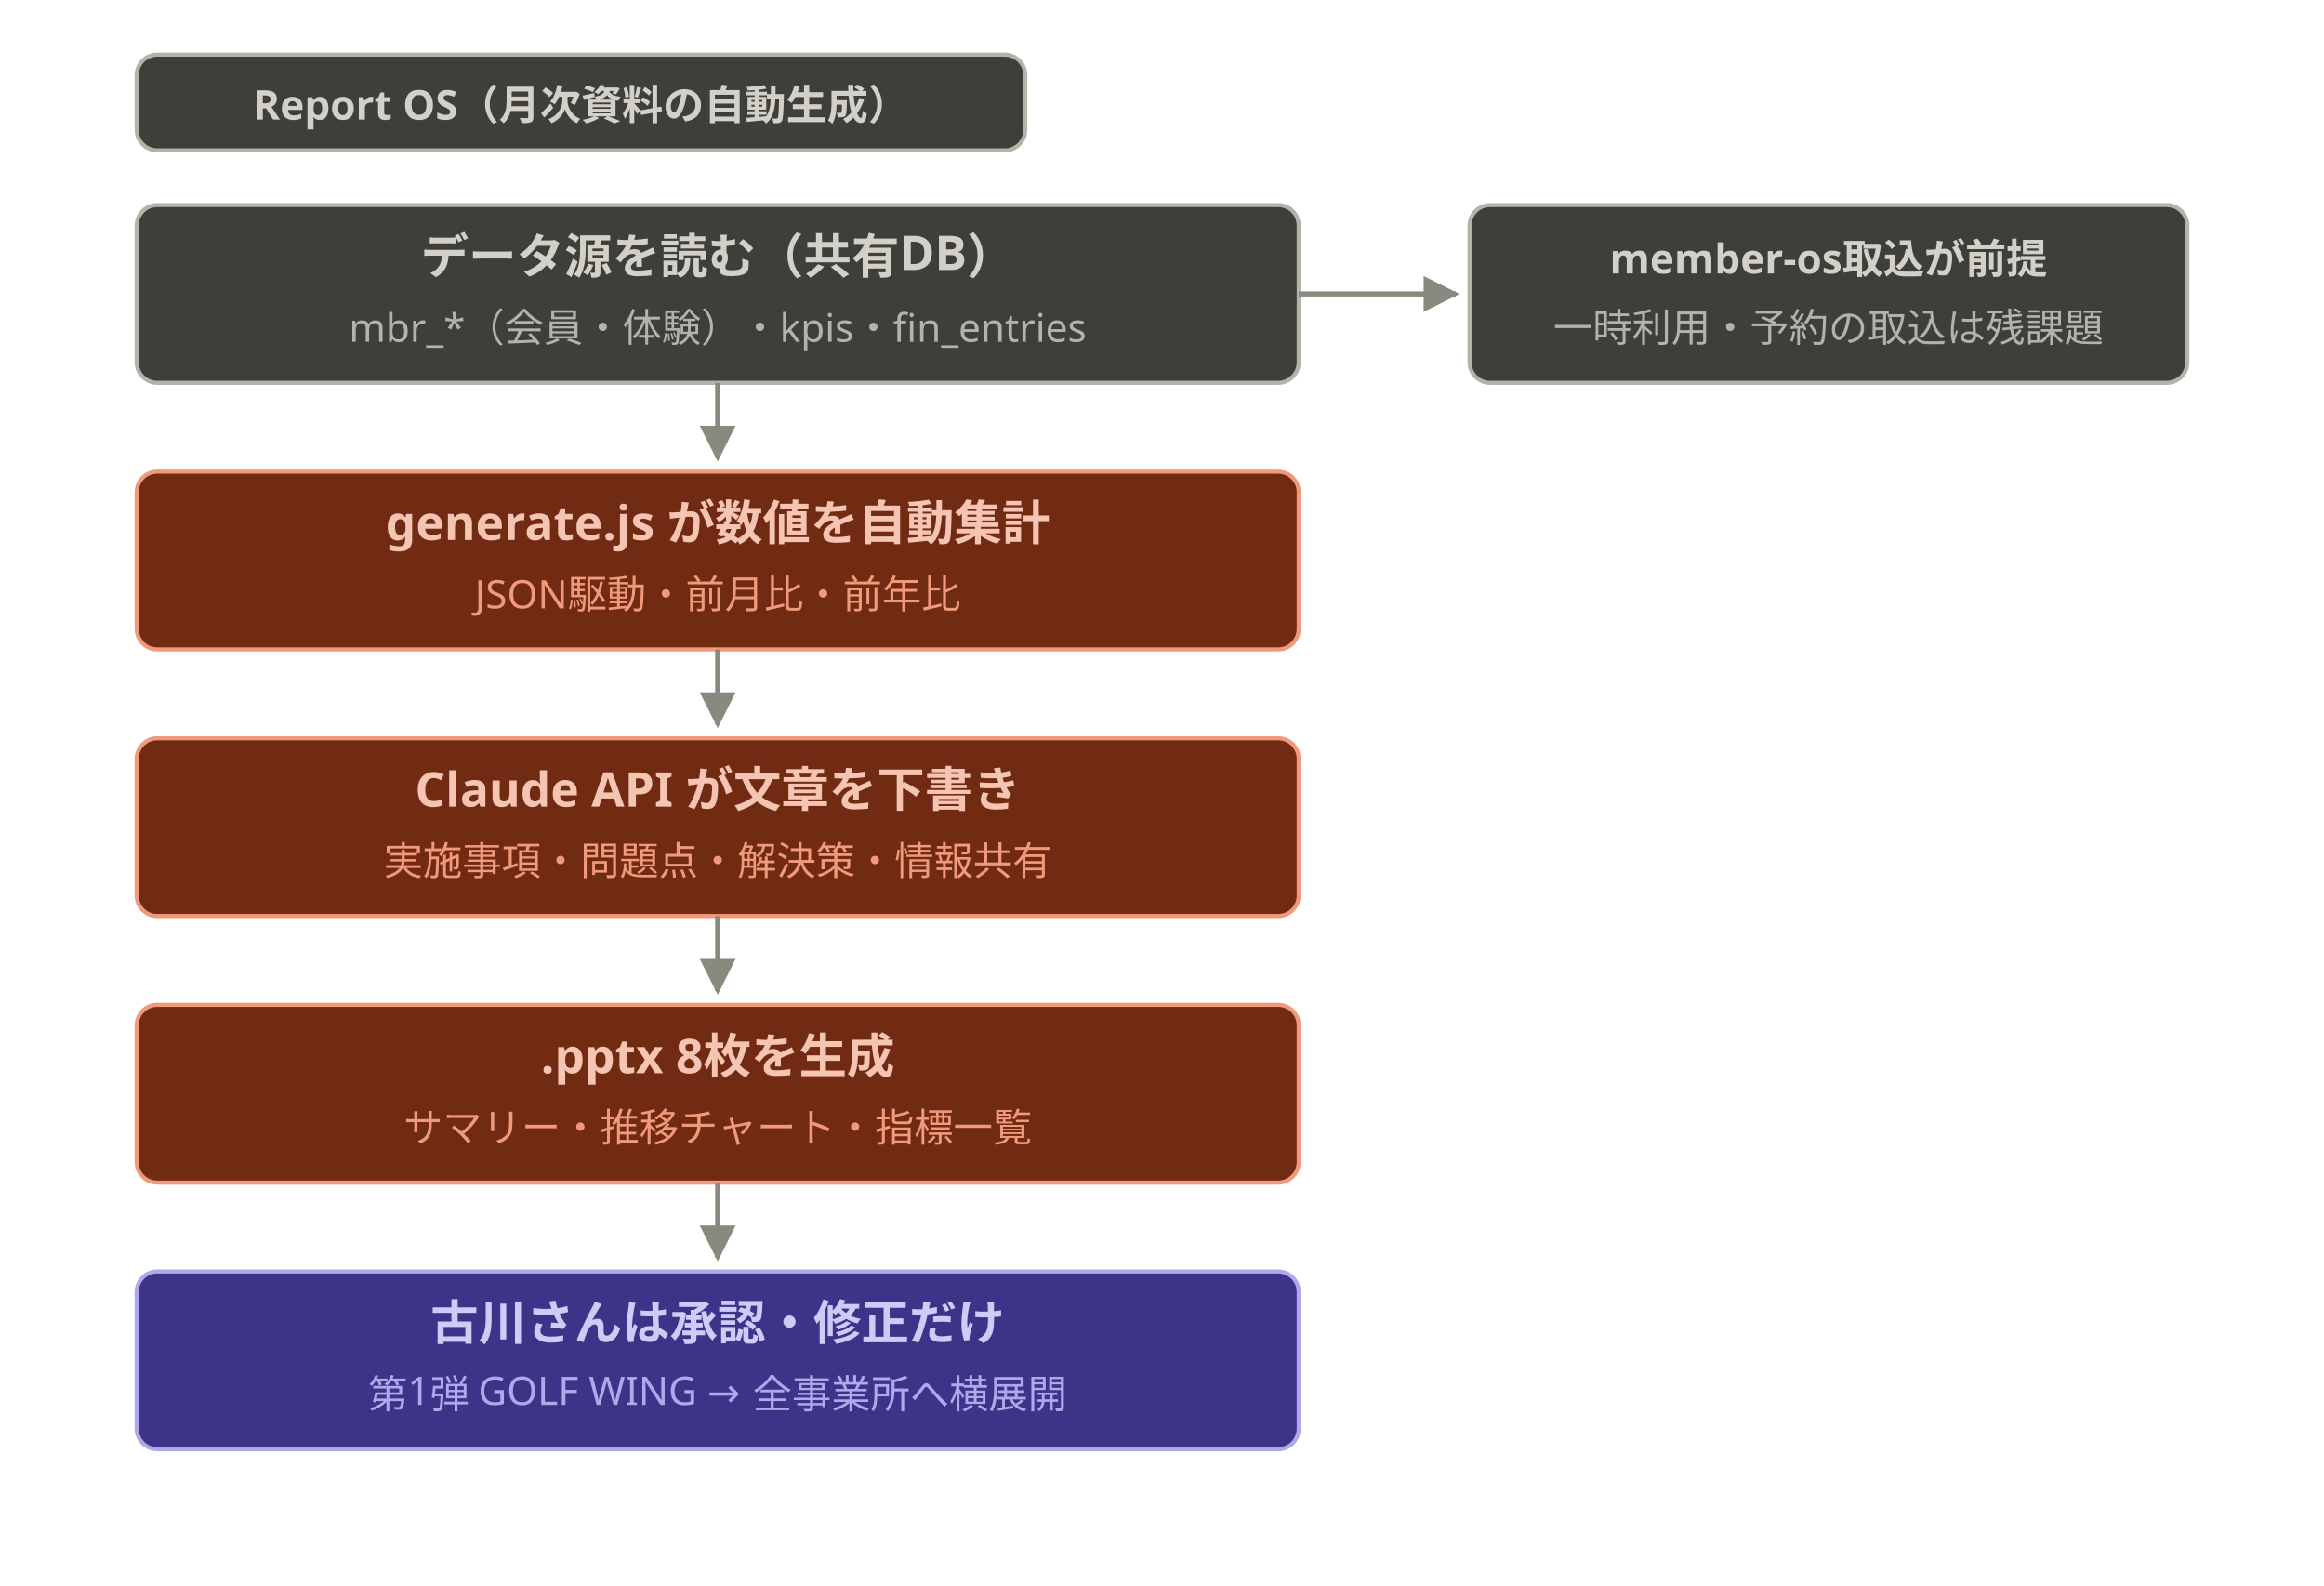
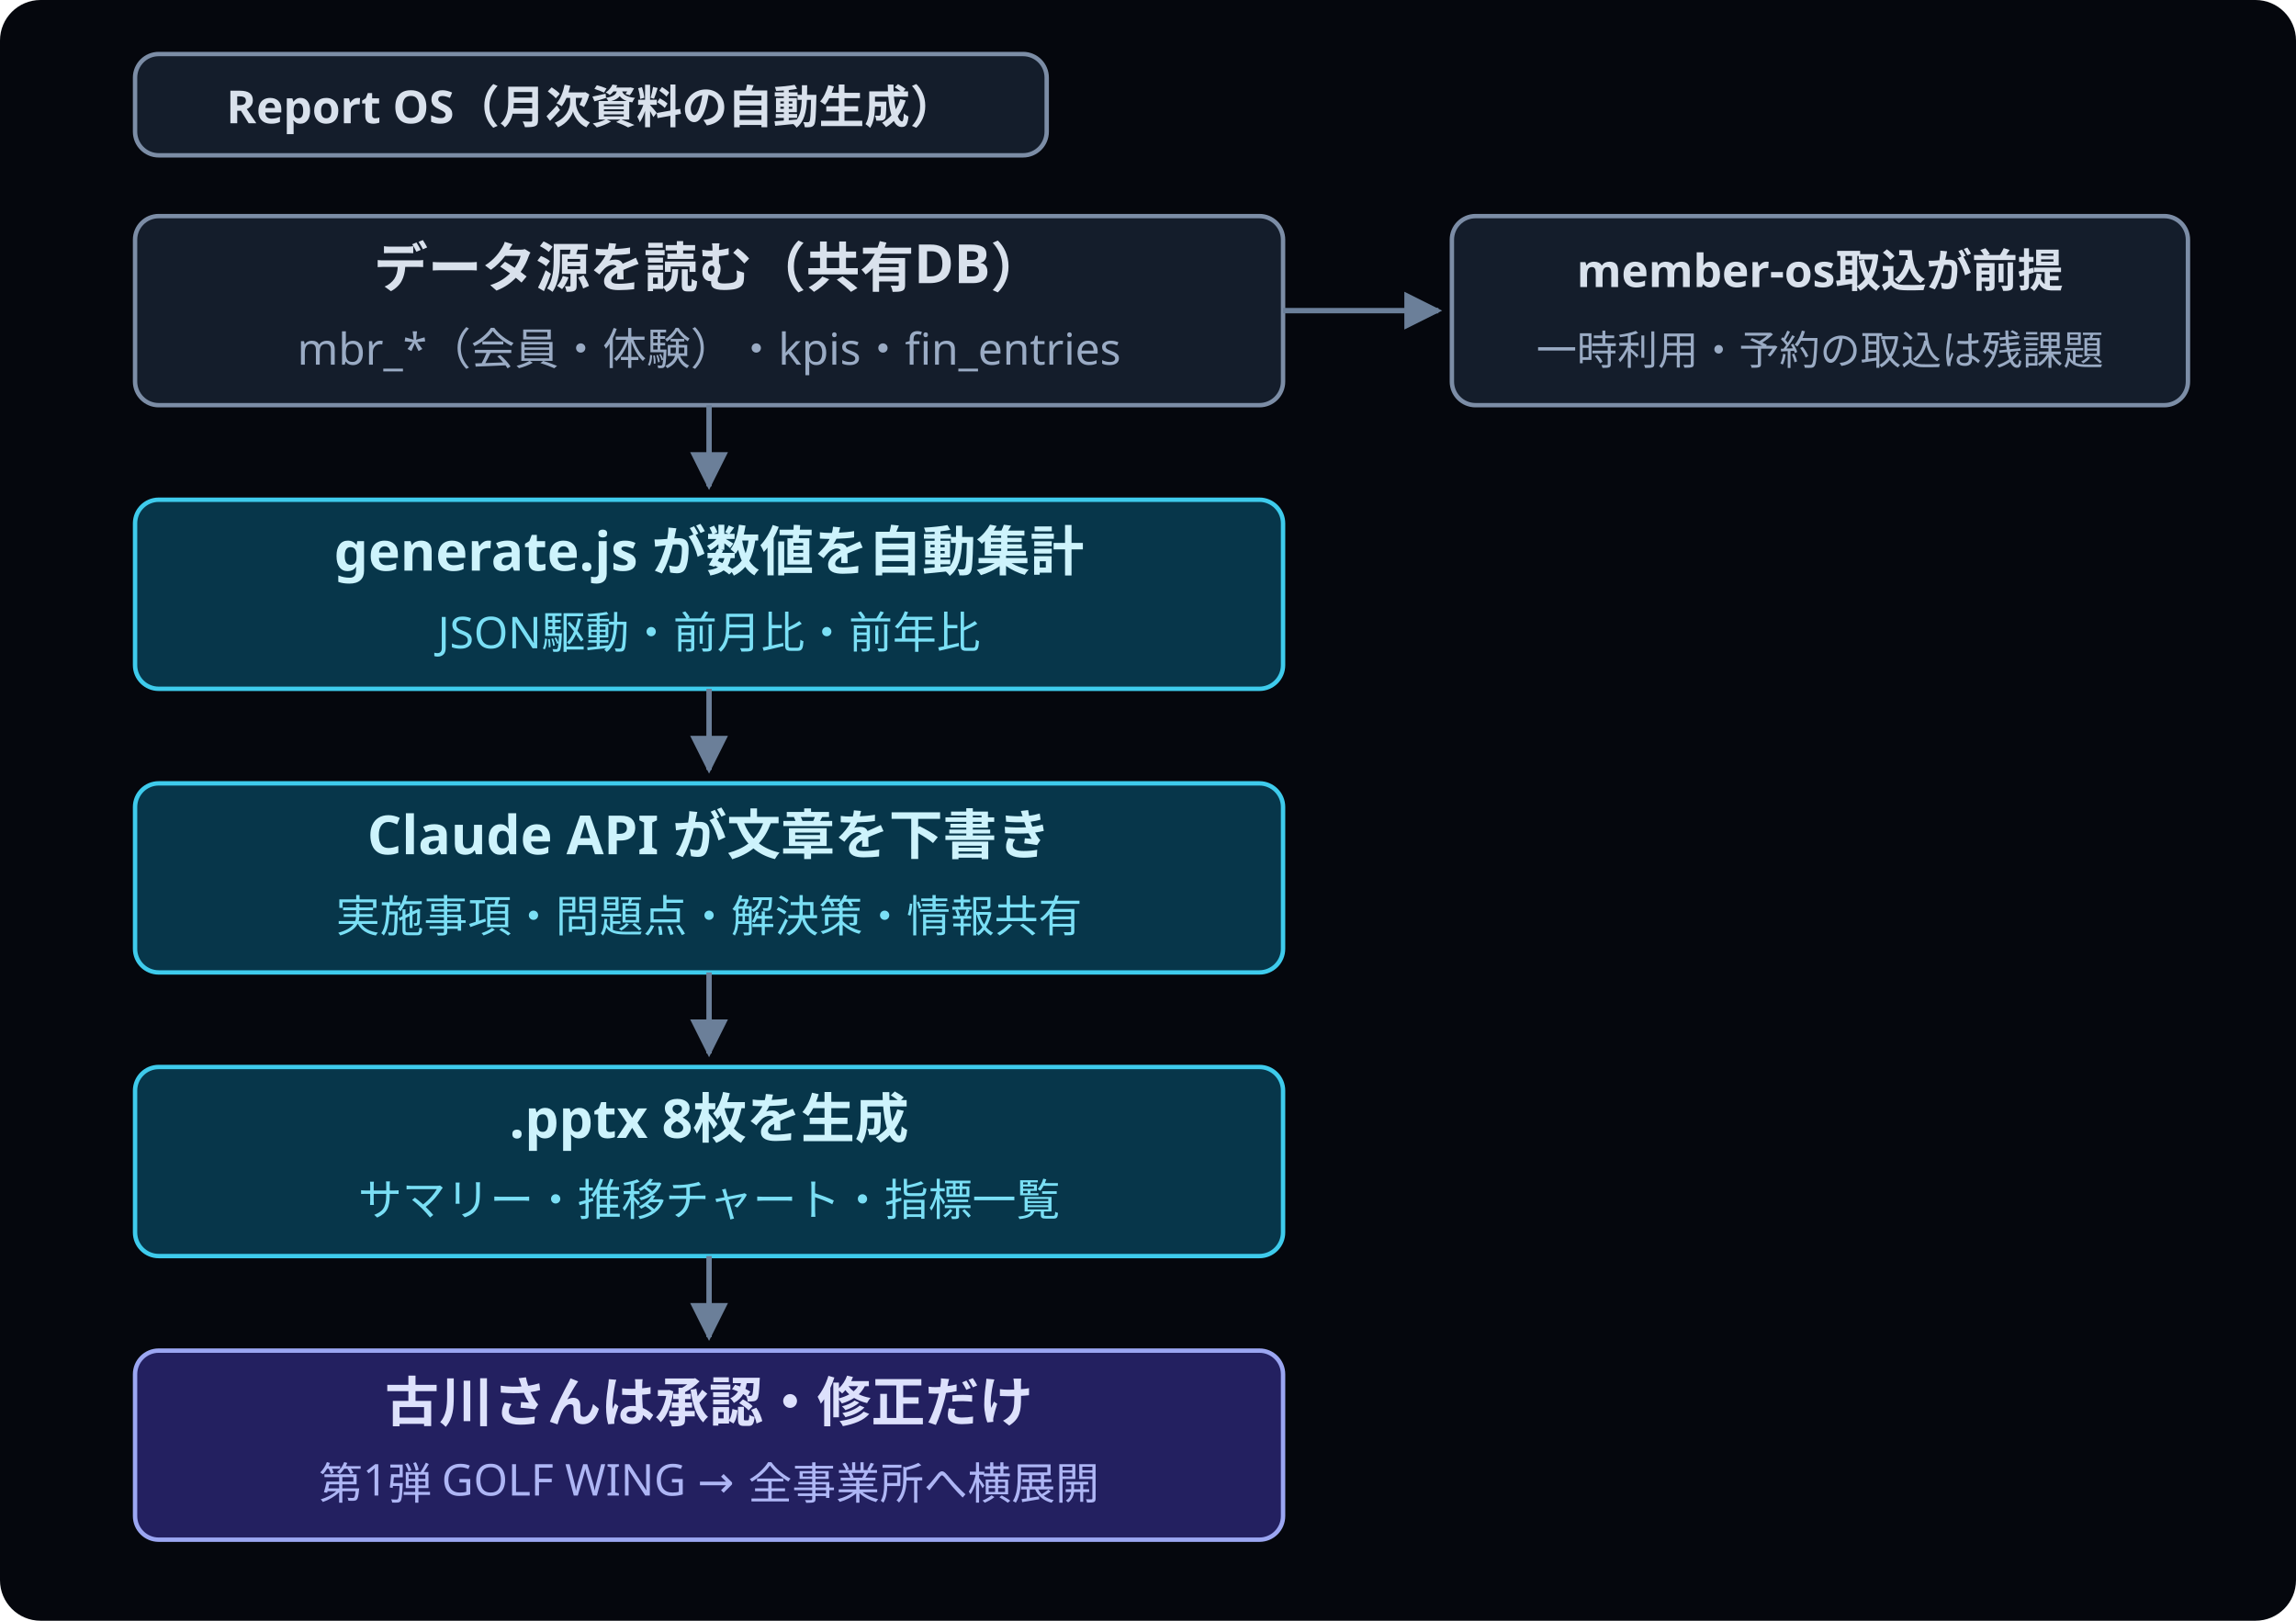
- <svg xmlns="http://www.w3.org/2000/svg" width="100%" viewBox="0 0 680 464" role="img">
+ <svg xmlns="http://www.w3.org/2000/svg" width="100%" viewBox="0 0 680 480" role="img">
  <defs>
    <marker id="ar" viewBox="0 0 10 10" refX="9" refY="5" markerWidth="7" markerHeight="7" orient="auto-start-reverse">
-       <path d="M0 0L10 5L0 10z" fill="#8a897f" />
+       <path d="M0 0L10 5L0 10z" fill="#6b7f99" />
    </marker>
  </defs>
-   <rect x="40" y="16" width="260" height="28" rx="6" fill="#3E3E3B" stroke="#B4B2A9" stroke-width="1.2" />
-   <text x="170" y="35" text-anchor="middle" font-size="12" font-weight="600" fill="#D3D1C7" font-family="ui-sans-serif, system-ui, sans-serif">Report OS（月次資料の自動生成）</text>
-   <rect x="40" y="60" width="340" height="52" rx="6" fill="#3E3E3B" stroke="#B4B2A9" stroke-width="1.2" />
-   <text x="210" y="80" text-anchor="middle" font-size="14" font-weight="600" fill="#D3D1C7" font-family="ui-sans-serif, system-ui, sans-serif">データ源を読む（共有DB）</text>
-   <text x="210" y="100" text-anchor="middle" font-size="11.5" fill="#B4B2A9" font-family="ui-sans-serif, system-ui, sans-serif">mbr_*（会員・体験）・kpis・fin_entries</text>
-   <line x1="210" y1="112" x2="210" y2="134" stroke="#8a897f" stroke-width="1.5" marker-end="url(#ar)" />
-   <rect x="40" y="138" width="340" height="52" rx="6" fill="#712B13" stroke="#F0997B" stroke-width="1.2" />
-   <text x="210" y="158" text-anchor="middle" font-size="14" font-weight="600" fill="#F5C4B3" font-family="ui-sans-serif, system-ui, sans-serif">generate.js が数値を自動集計</text>
-   <text x="210" y="178" text-anchor="middle" font-size="11.5" fill="#F0997B" font-family="ui-sans-serif, system-ui, sans-serif">JSON駆動・前月比・前年比</text>
-   <line x1="210" y1="190" x2="210" y2="212" stroke="#8a897f" stroke-width="1.5" marker-end="url(#ar)" />
-   <rect x="40" y="216" width="340" height="52" rx="6" fill="#712B13" stroke="#F0997B" stroke-width="1.2" />
-   <text x="210" y="236" text-anchor="middle" font-size="14" font-weight="600" fill="#F5C4B3" font-family="ui-sans-serif, system-ui, sans-serif">Claude API が文章を下書き</text>
-   <text x="210" y="256" text-anchor="middle" font-size="11.5" fill="#F0997B" font-family="ui-sans-serif, system-ui, sans-serif">実施事項・問題点・解決策・情報共有</text>
-   <line x1="210" y1="268" x2="210" y2="290" stroke="#8a897f" stroke-width="1.5" marker-end="url(#ar)" />
-   <rect x="40" y="294" width="340" height="52" rx="6" fill="#712B13" stroke="#F0997B" stroke-width="1.2" />
-   <text x="210" y="314" text-anchor="middle" font-size="14" font-weight="600" fill="#F5C4B3" font-family="ui-sans-serif, system-ui, sans-serif">.pptx 8枚を生成</text>
-   <text x="210" y="334" text-anchor="middle" font-size="11.5" fill="#F0997B" font-family="ui-sans-serif, system-ui, sans-serif">サマリー・推移チャート・指標一覧</text>
-   <line x1="210" y1="346" x2="210" y2="368" stroke="#8a897f" stroke-width="1.5" marker-end="url(#ar)" />
-   <rect x="40" y="372" width="340" height="52" rx="6" fill="#3C3489" stroke="#AFA9EC" stroke-width="1.2" />
-   <text x="210" y="392" text-anchor="middle" font-size="14" font-weight="600" fill="#CECBF6" font-family="ui-sans-serif, system-ui, sans-serif">古川さんは承認・修正だけ</text>
-   <text x="210" y="412" text-anchor="middle" font-size="11.5" fill="#AFA9EC" font-family="ui-sans-serif, system-ui, sans-serif">第1弾 GOLF WING → 全事業所へ横展開</text>
-   <rect x="430" y="60" width="210" height="52" rx="6" fill="#3E3E3B" stroke="#B4B2A9" stroke-width="1.2" />
-   <text x="535" y="80" text-anchor="middle" font-size="12" font-weight="600" fill="#D3D1C7" font-family="ui-sans-serif, system-ui, sans-serif">member-os取込が前提</text>
-   <text x="535" y="100" text-anchor="middle" font-size="11.5" fill="#B4B2A9" font-family="ui-sans-serif, system-ui, sans-serif">一時利用・予約の取込は残課題</text>
-   <line x1="380" y1="86" x2="426" y2="86" stroke="#8a897f" stroke-width="1.5" marker-end="url(#ar)" />
+   <rect x="0" y="0" width="680" height="480" rx="12" fill="#05070d" />
+   <rect x="40" y="16" width="270" height="30" rx="7" fill="#141D2B" stroke="#7C8DA6" stroke-width="1.3" />
+   <text x="175" y="36.5" text-anchor="middle" font-size="13.5" font-weight="600" fill="#D9E1EC" font-family="ui-sans-serif, system-ui, sans-serif">Report OS（月次資料の自動生成）</text>
+   <rect x="40" y="64" width="340" height="56" rx="7" fill="#141D2B" stroke="#7C8DA6" stroke-width="1.3" />
+   <text x="210" y="85" text-anchor="middle" font-size="16" font-weight="600" fill="#D9E1EC" font-family="ui-sans-serif, system-ui, sans-serif">データ源を読む（共有DB）</text>
+   <text x="210" y="108" text-anchor="middle" font-size="13" fill="#9AABC4" font-family="ui-sans-serif, system-ui, sans-serif">mbr_*（会員・体験）・kpis・fin_entries</text>
+   <line x1="210" y1="120" x2="210" y2="144" stroke="#6b7f99" stroke-width="1.6" marker-end="url(#ar)" />
+   <rect x="40" y="148" width="340" height="56" rx="7" fill="#07364A" stroke="#3ECBEC" stroke-width="1.3" />
+   <text x="210" y="169" text-anchor="middle" font-size="16" font-weight="600" fill="#CDF3FC" font-family="ui-sans-serif, system-ui, sans-serif">generate.js が数値を自動集計</text>
+   <text x="210" y="192" text-anchor="middle" font-size="13" fill="#7ADFF5" font-family="ui-sans-serif, system-ui, sans-serif">JSON駆動・前月比・前年比</text>
+   <line x1="210" y1="204" x2="210" y2="228" stroke="#6b7f99" stroke-width="1.6" marker-end="url(#ar)" />
+   <rect x="40" y="232" width="340" height="56" rx="7" fill="#07364A" stroke="#3ECBEC" stroke-width="1.3" />
+   <text x="210" y="253" text-anchor="middle" font-size="16" font-weight="600" fill="#CDF3FC" font-family="ui-sans-serif, system-ui, sans-serif">Claude API が文章を下書き</text>
+   <text x="210" y="276" text-anchor="middle" font-size="13" fill="#7ADFF5" font-family="ui-sans-serif, system-ui, sans-serif">実施事項・問題点・解決策・情報共有</text>
+   <line x1="210" y1="288" x2="210" y2="312" stroke="#6b7f99" stroke-width="1.6" marker-end="url(#ar)" />
+   <rect x="40" y="316" width="340" height="56" rx="7" fill="#07364A" stroke="#3ECBEC" stroke-width="1.3" />
+   <text x="210" y="337" text-anchor="middle" font-size="16" font-weight="600" fill="#CDF3FC" font-family="ui-sans-serif, system-ui, sans-serif">.pptx 8枚を生成</text>
+   <text x="210" y="360" text-anchor="middle" font-size="13" fill="#7ADFF5" font-family="ui-sans-serif, system-ui, sans-serif">サマリー・推移チャート・指標一覧</text>
+   <line x1="210" y1="372" x2="210" y2="396" stroke="#6b7f99" stroke-width="1.6" marker-end="url(#ar)" />
+   <rect x="40" y="400" width="340" height="56" rx="7" fill="#232060" stroke="#9BA6F2" stroke-width="1.3" />
+   <text x="210" y="421" text-anchor="middle" font-size="16" font-weight="600" fill="#DDE1FC" font-family="ui-sans-serif, system-ui, sans-serif">古川さんは承認・修正だけ</text>
+   <text x="210" y="444" text-anchor="middle" font-size="13" fill="#AEB6F5" font-family="ui-sans-serif, system-ui, sans-serif">第1弾 GOLF WING → 全事業所へ横展開</text>
+   <rect x="430" y="64" width="218" height="56" rx="7" fill="#141D2B" stroke="#7C8DA6" stroke-width="1.3" />
+   <text x="539" y="85" text-anchor="middle" font-size="13.5" font-weight="600" fill="#D9E1EC" font-family="ui-sans-serif, system-ui, sans-serif">member-os取込が前提</text>
+   <text x="539" y="108" text-anchor="middle" font-size="12" fill="#9AABC4" font-family="ui-sans-serif, system-ui, sans-serif">一時利用・予約の取込は残課題</text>
+   <line x1="380" y1="92" x2="426" y2="92" stroke="#6b7f99" stroke-width="1.6" marker-end="url(#ar)" />
</svg>
